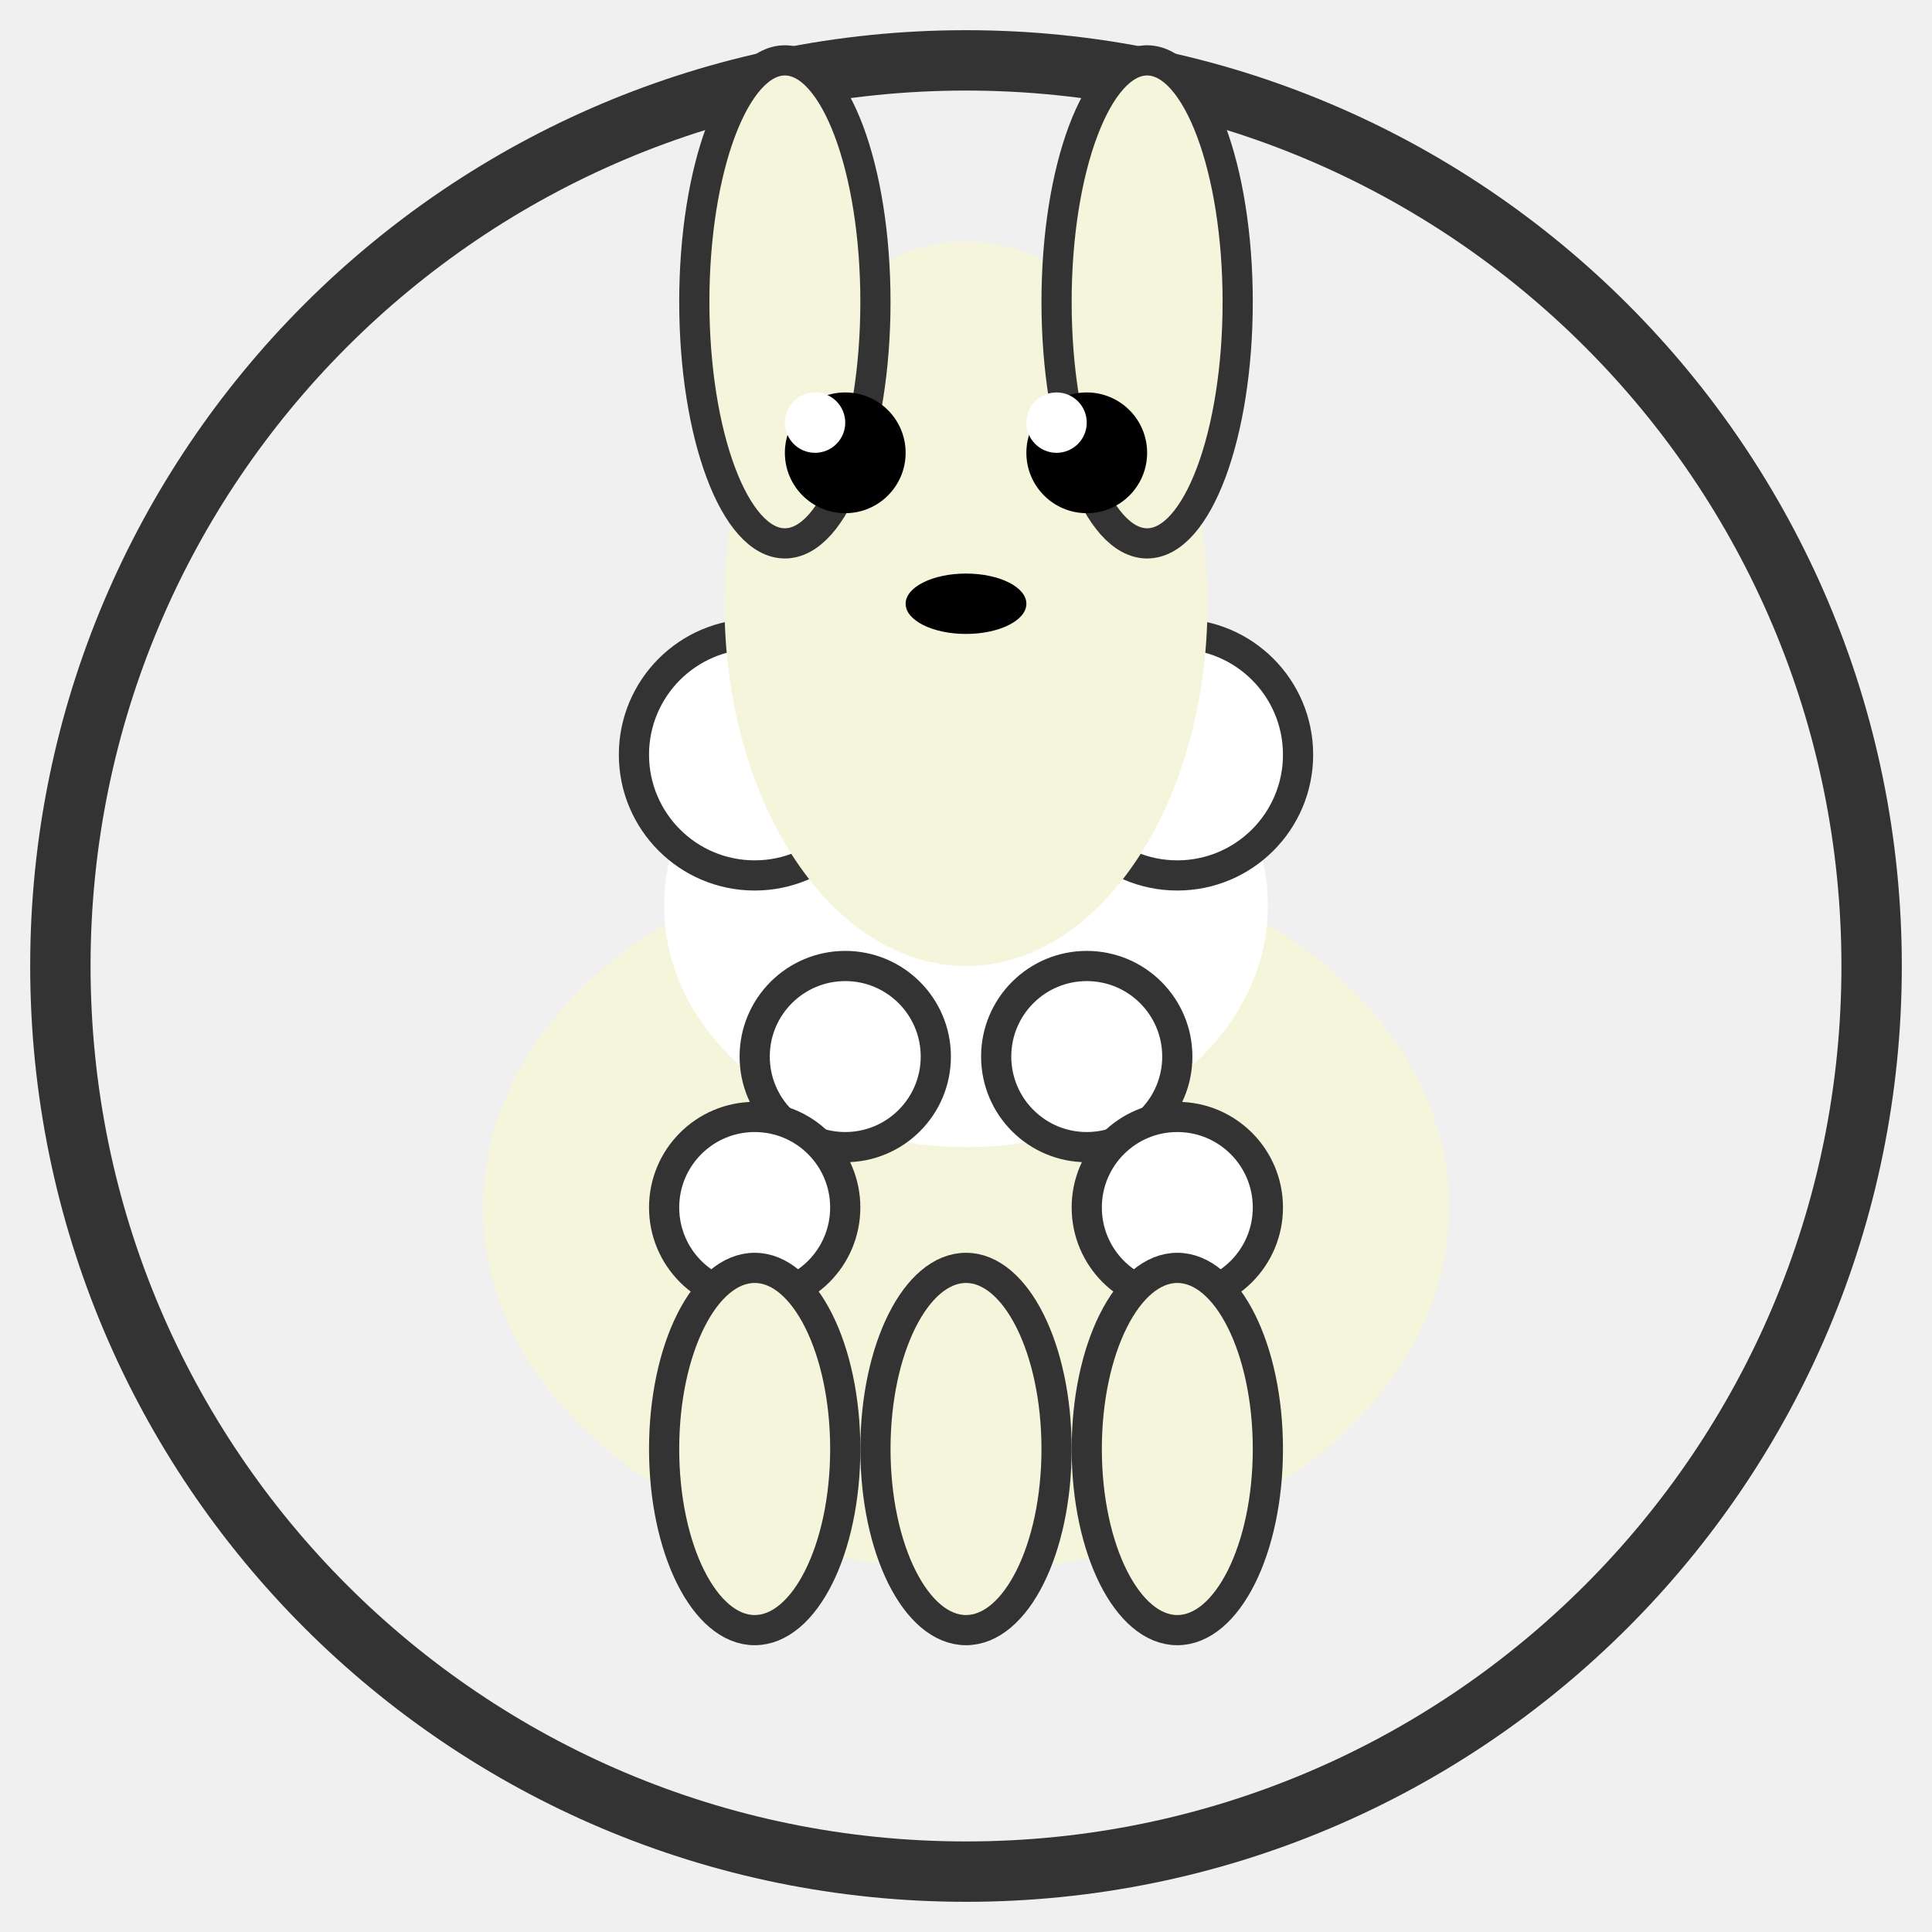
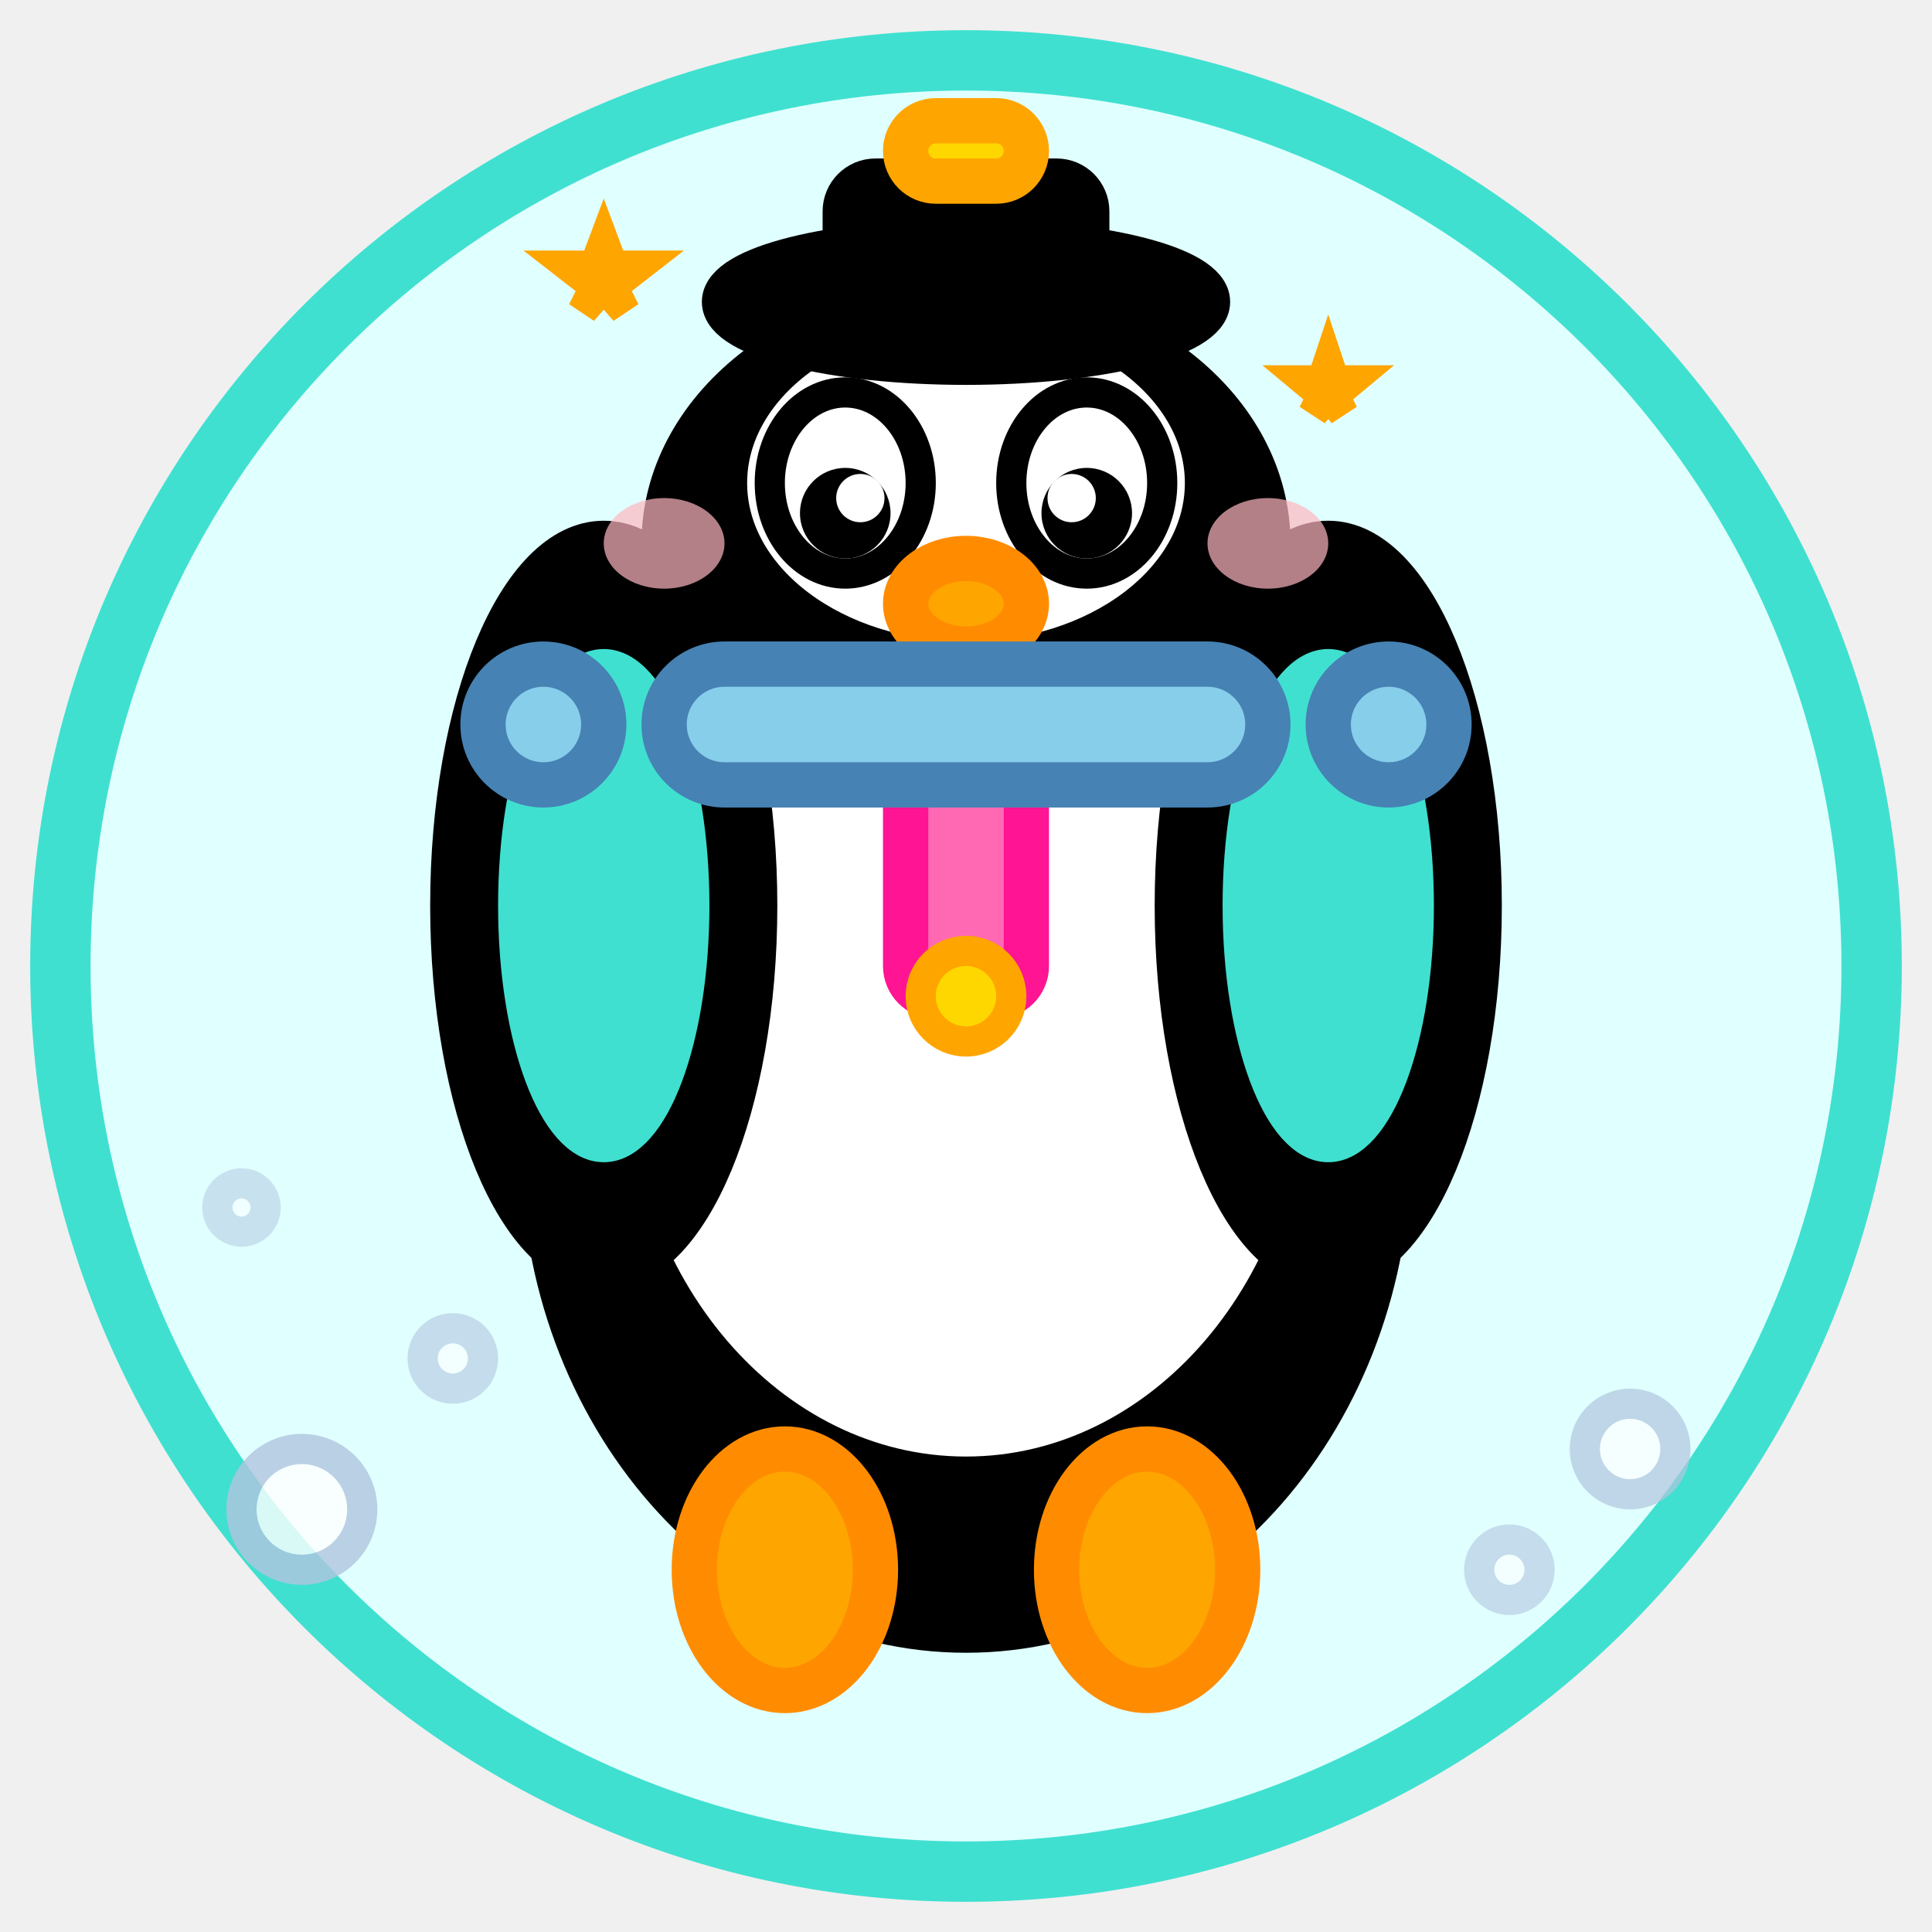
<svg xmlns="http://www.w3.org/2000/svg" width="64" height="64" viewBox="0 0 64 64" fill="none">
-   <circle cx="32" cy="32" r="30" fill="#F0F0F0" stroke="#333" stroke-width="2" />
-   <ellipse cx="32" cy="40" rx="16" ry="12" fill="#F5F5DC" />
-   <ellipse cx="32" cy="30" rx="10" ry="8" fill="#FFF" />
-   <circle cx="25" cy="25" r="4" fill="#FFF" stroke="#333" stroke-width="1" />
-   <circle cx="39" cy="25" r="4" fill="#FFF" stroke="#333" stroke-width="1" />
-   <circle cx="32" cy="20" r="3" fill="#FFF" stroke="#333" stroke-width="1" />
-   <circle cx="28" cy="35" r="3" fill="#FFF" stroke="#333" stroke-width="1" />
-   <circle cx="36" cy="35" r="3" fill="#FFF" stroke="#333" stroke-width="1" />
-   <circle cx="25" cy="40" r="3" fill="#FFF" stroke="#333" stroke-width="1" />
-   <circle cx="39" cy="40" r="3" fill="#FFF" stroke="#333" stroke-width="1" />
-   <ellipse cx="32" cy="20" rx="8" ry="12" fill="#F5F5DC" />
-   <ellipse cx="26" cy="10" rx="3" ry="8" fill="#F5F5DC" stroke="#333" stroke-width="1" />
-   <ellipse cx="38" cy="10" rx="3" ry="8" fill="#F5F5DC" stroke="#333" stroke-width="1" />
-   <circle cx="28" cy="15" r="2" fill="#000" />
-   <circle cx="36" cy="15" r="2" fill="#000" />
-   <circle cx="27" cy="14" r="1" fill="#FFF" />
-   <circle cx="35" cy="14" r="1" fill="#FFF" />
-   <ellipse cx="32" cy="20" rx="2" ry="1" fill="#000" />
-   <ellipse cx="25" cy="48" rx="3" ry="6" fill="#F5F5DC" stroke="#333" stroke-width="1" />
-   <ellipse cx="32" cy="48" rx="3" ry="6" fill="#F5F5DC" stroke="#333" stroke-width="1" />
-   <ellipse cx="39" cy="48" rx="3" ry="6" fill="#F5F5DC" stroke="#333" stroke-width="1" />
+   <circle cx="32" cy="32" r="30" fill="#E0FFFF" stroke="#40E0D0" stroke-width="2" />
+   <ellipse cx="32" cy="38" rx="14" ry="16" fill="#000" stroke="#000" stroke-width="1.5" />
+   <ellipse cx="32" cy="35" rx="12" ry="14" fill="#FFF" stroke="#000" stroke-width="1.5" />
+   <ellipse cx="32" cy="18" rx="10" ry="8" fill="#000" stroke="#000" stroke-width="1.5" />
+   <ellipse cx="32" cy="16" rx="8" ry="6" fill="#FFF" stroke="#000" stroke-width="1.5" />
+   <ellipse cx="28" cy="16" rx="2.5" ry="3" fill="#FFF" stroke="#000" stroke-width="1" />
+   <ellipse cx="36" cy="16" rx="2.5" ry="3" fill="#FFF" stroke="#000" stroke-width="1" />
+   <circle cx="28" cy="17" r="1.5" fill="#000" />
+   <circle cx="36" cy="17" r="1.5" fill="#000" />
+   <circle cx="28.5" cy="16.5" r="0.8" fill="#FFF" />
+   <circle cx="35.5" cy="16.5" r="0.8" fill="#FFF" />
+   <ellipse cx="32" cy="20" rx="2" ry="1.5" fill="#FFA500" stroke="#FF8C00" stroke-width="1.5" />
+   <ellipse cx="20" cy="30" rx="5" ry="12" fill="#000" stroke="#000" stroke-width="1.5" />
+   <ellipse cx="44" cy="30" rx="5" ry="12" fill="#000" stroke="#000" stroke-width="1.5" />
+   <ellipse cx="20" cy="30" rx="3" ry="8" fill="#40E0D0" stroke="#40E0D0" stroke-width="1" />
+   <ellipse cx="44" cy="30" rx="3" ry="8" fill="#40E0D0" stroke="#40E0D0" stroke-width="1" />
+   <ellipse cx="26" cy="52" rx="3" ry="4" fill="#FFA500" stroke="#FF8C00" stroke-width="1.5" />
+   <ellipse cx="38" cy="52" rx="3" ry="4" fill="#FFA500" stroke="#FF8C00" stroke-width="1.5" />
+   <rect x="30" y="25" width="4" height="8" rx="1" fill="#FF69B4" stroke="#FF1493" stroke-width="1.5" />
+   <circle cx="32" cy="33" r="1.5" fill="#FFD700" stroke="#FFA500" stroke-width="1" />
+   <ellipse cx="32" cy="10" rx="8" ry="2" fill="#000" stroke="#000" stroke-width="1.5" />
+   <rect x="28" y="6" width="8" height="4" rx="1" fill="#000" stroke="#000" stroke-width="1.5" />
+   <rect x="30" y="4" width="4" height="2" rx="1" fill="#FFD700" stroke="#FFA500" stroke-width="1.5" />
+   <rect x="22" y="22" width="20" height="4" rx="2" fill="#87CEEB" stroke="#4682B4" stroke-width="1.5" />
+   <circle cx="18" cy="24" r="2" fill="#87CEEB" stroke="#4682B4" stroke-width="1.5" />
+   <circle cx="46" cy="24" r="2" fill="#87CEEB" stroke="#4682B4" stroke-width="1.5" />
+   <circle cx="10" cy="50" r="2" fill="#FFF" stroke="#B0C4DE" stroke-width="1" opacity="0.8" />
+   <circle cx="54" cy="48" r="1.5" fill="#FFF" stroke="#B0C4DE" stroke-width="1" opacity="0.7" />
+   <circle cx="15" cy="45" r="1" fill="#FFF" stroke="#B0C4DE" stroke-width="1" opacity="0.6" />
+   <circle cx="50" cy="52" r="1" fill="#FFF" stroke="#B0C4DE" stroke-width="1" opacity="0.6" />
+   <circle cx="8" cy="40" r="0.8" fill="#FFF" stroke="#B0C4DE" stroke-width="1" opacity="0.5" />
+   <path d="M 20 8 L 20.3 8.8 L 21.2 8.8 L 20.3 9.5 L 20.7 10.3 L 20 9.5 L 19.3 10.3 L 19.7 9.5 L 18.8 8.8 L 19.7 8.8 Z" fill="#FFD700" stroke="#FFA500" stroke-width="1" />
+   <path d="M 44 12 L 44.2 12.6 L 44.8 12.6 L 44.2 13.1 L 44.5 13.7 L 44 13.1 L 43.5 13.7 L 43.8 13.1 L 43.2 12.6 L 43.8 12.6 Z" fill="#FFD700" stroke="#FFA500" stroke-width="1" />
+   <ellipse cx="22" cy="18" rx="2" ry="1.5" fill="#FFB6C1" opacity="0.7" />
+   <ellipse cx="42" cy="18" rx="2" ry="1.5" fill="#FFB6C1" opacity="0.7" />
</svg>
